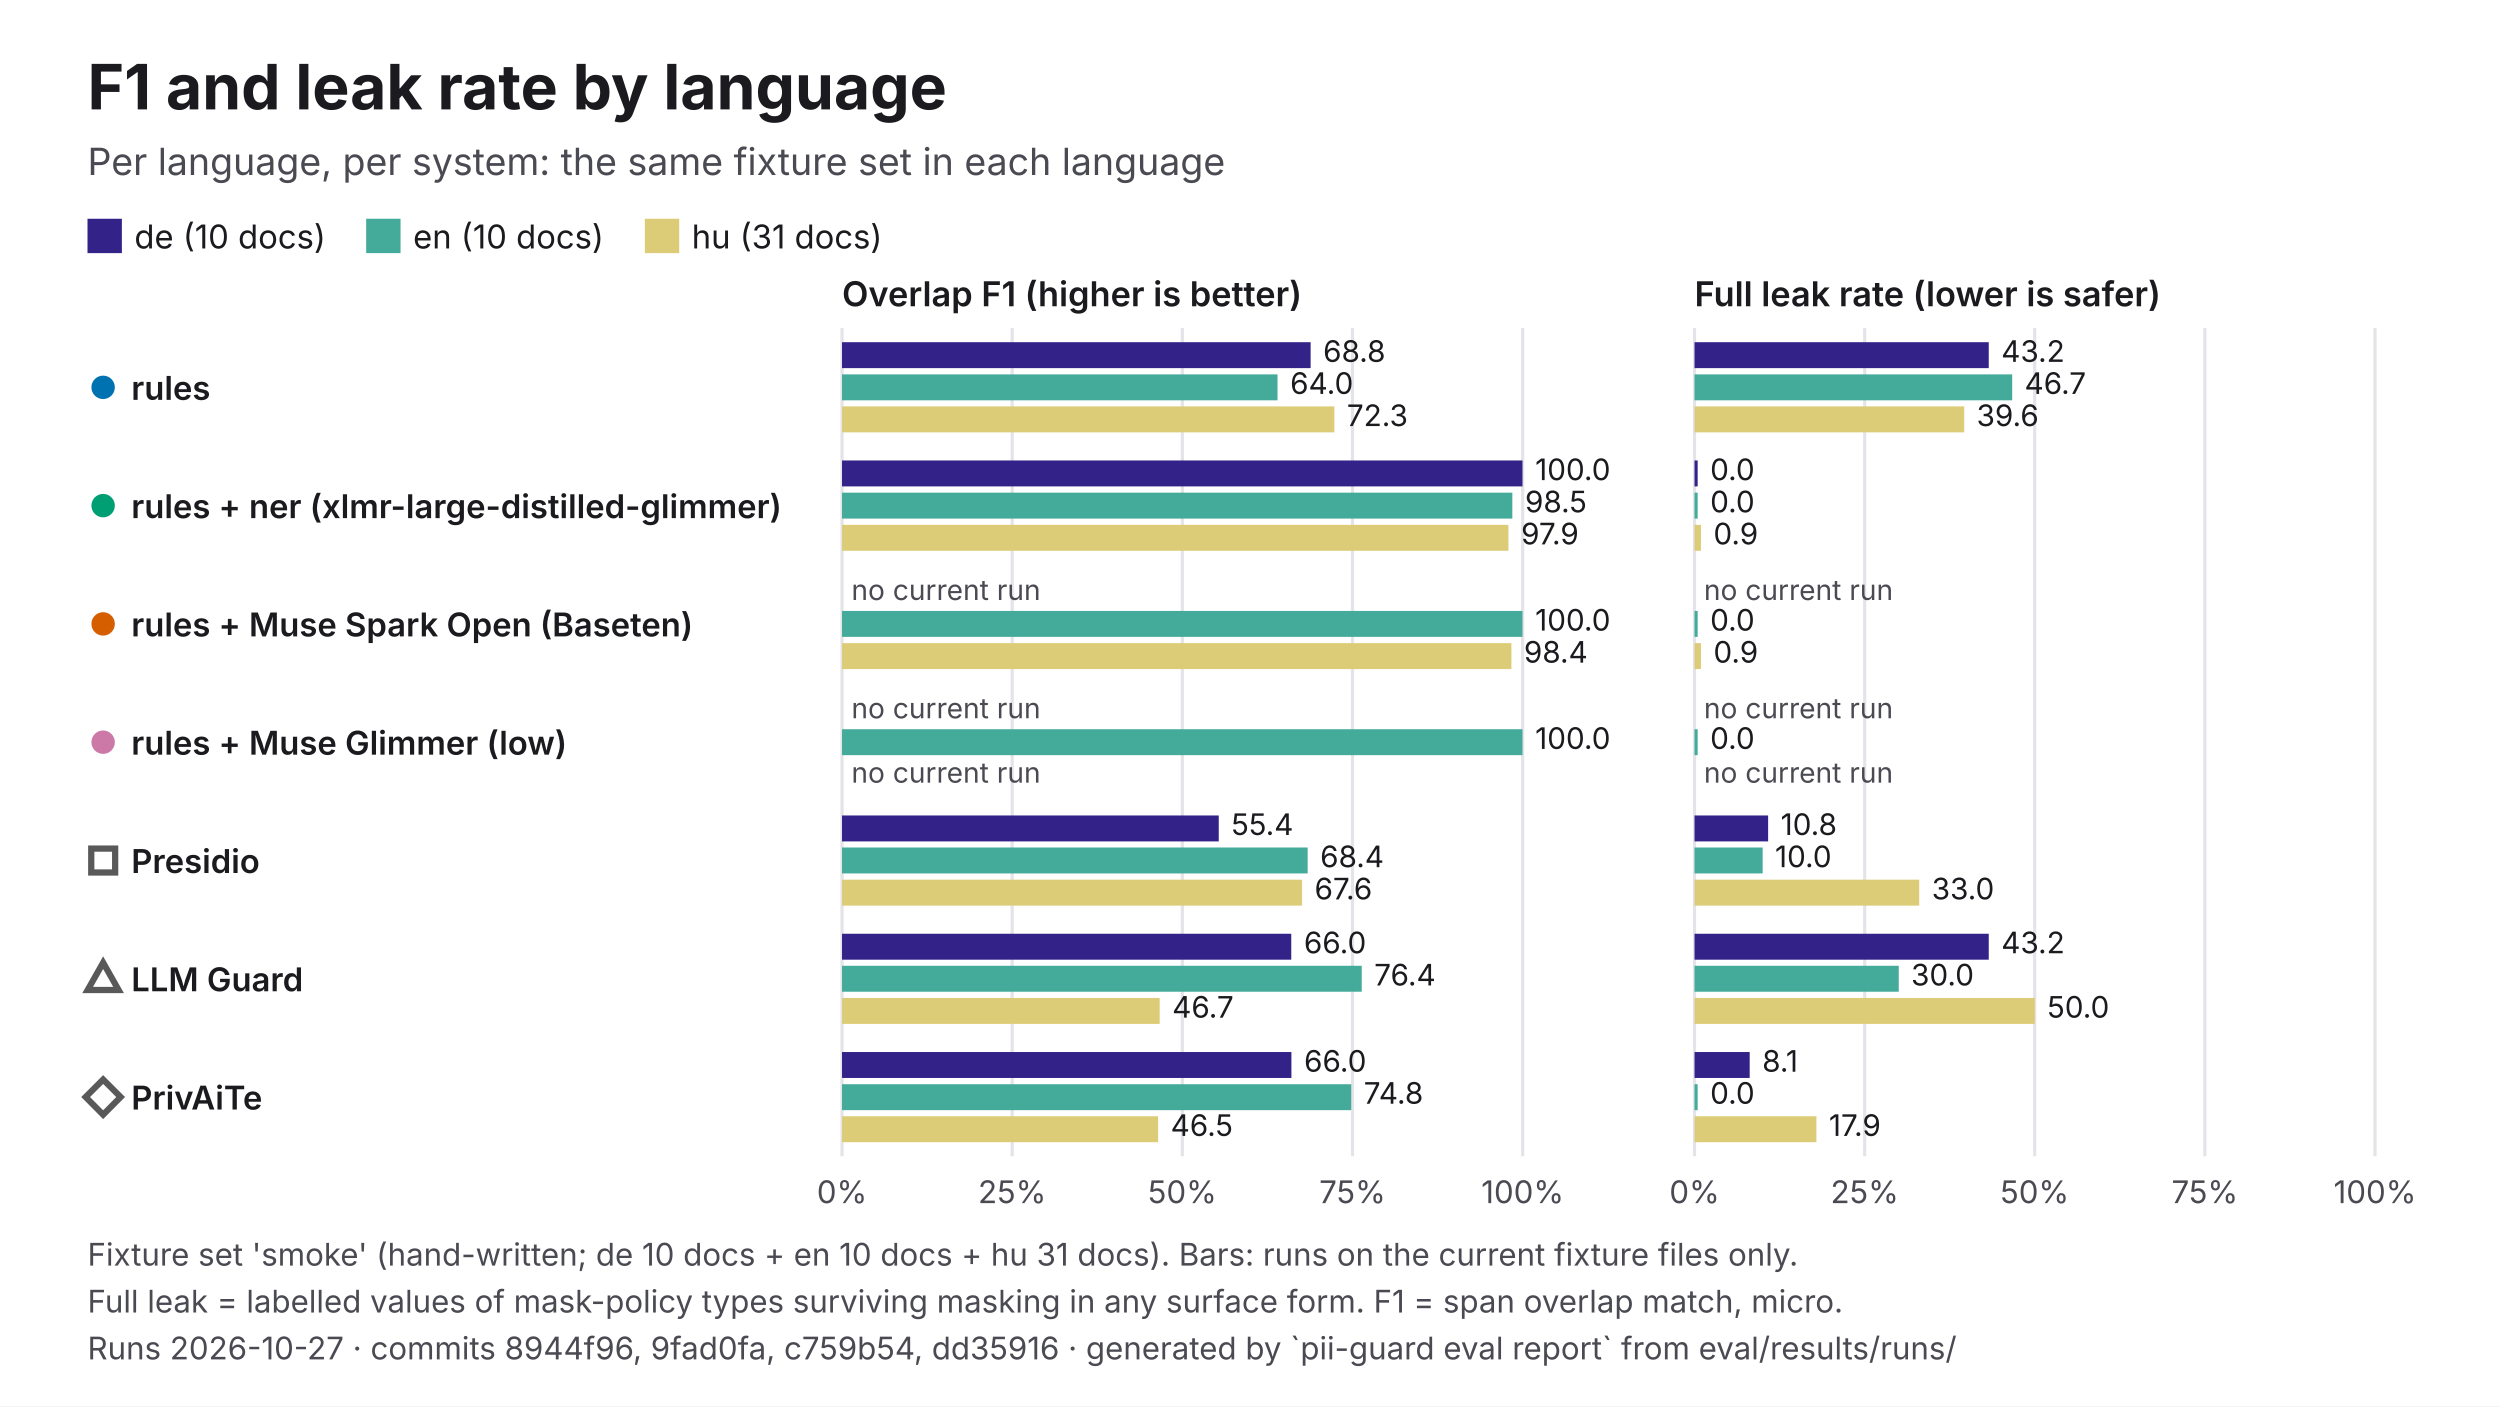
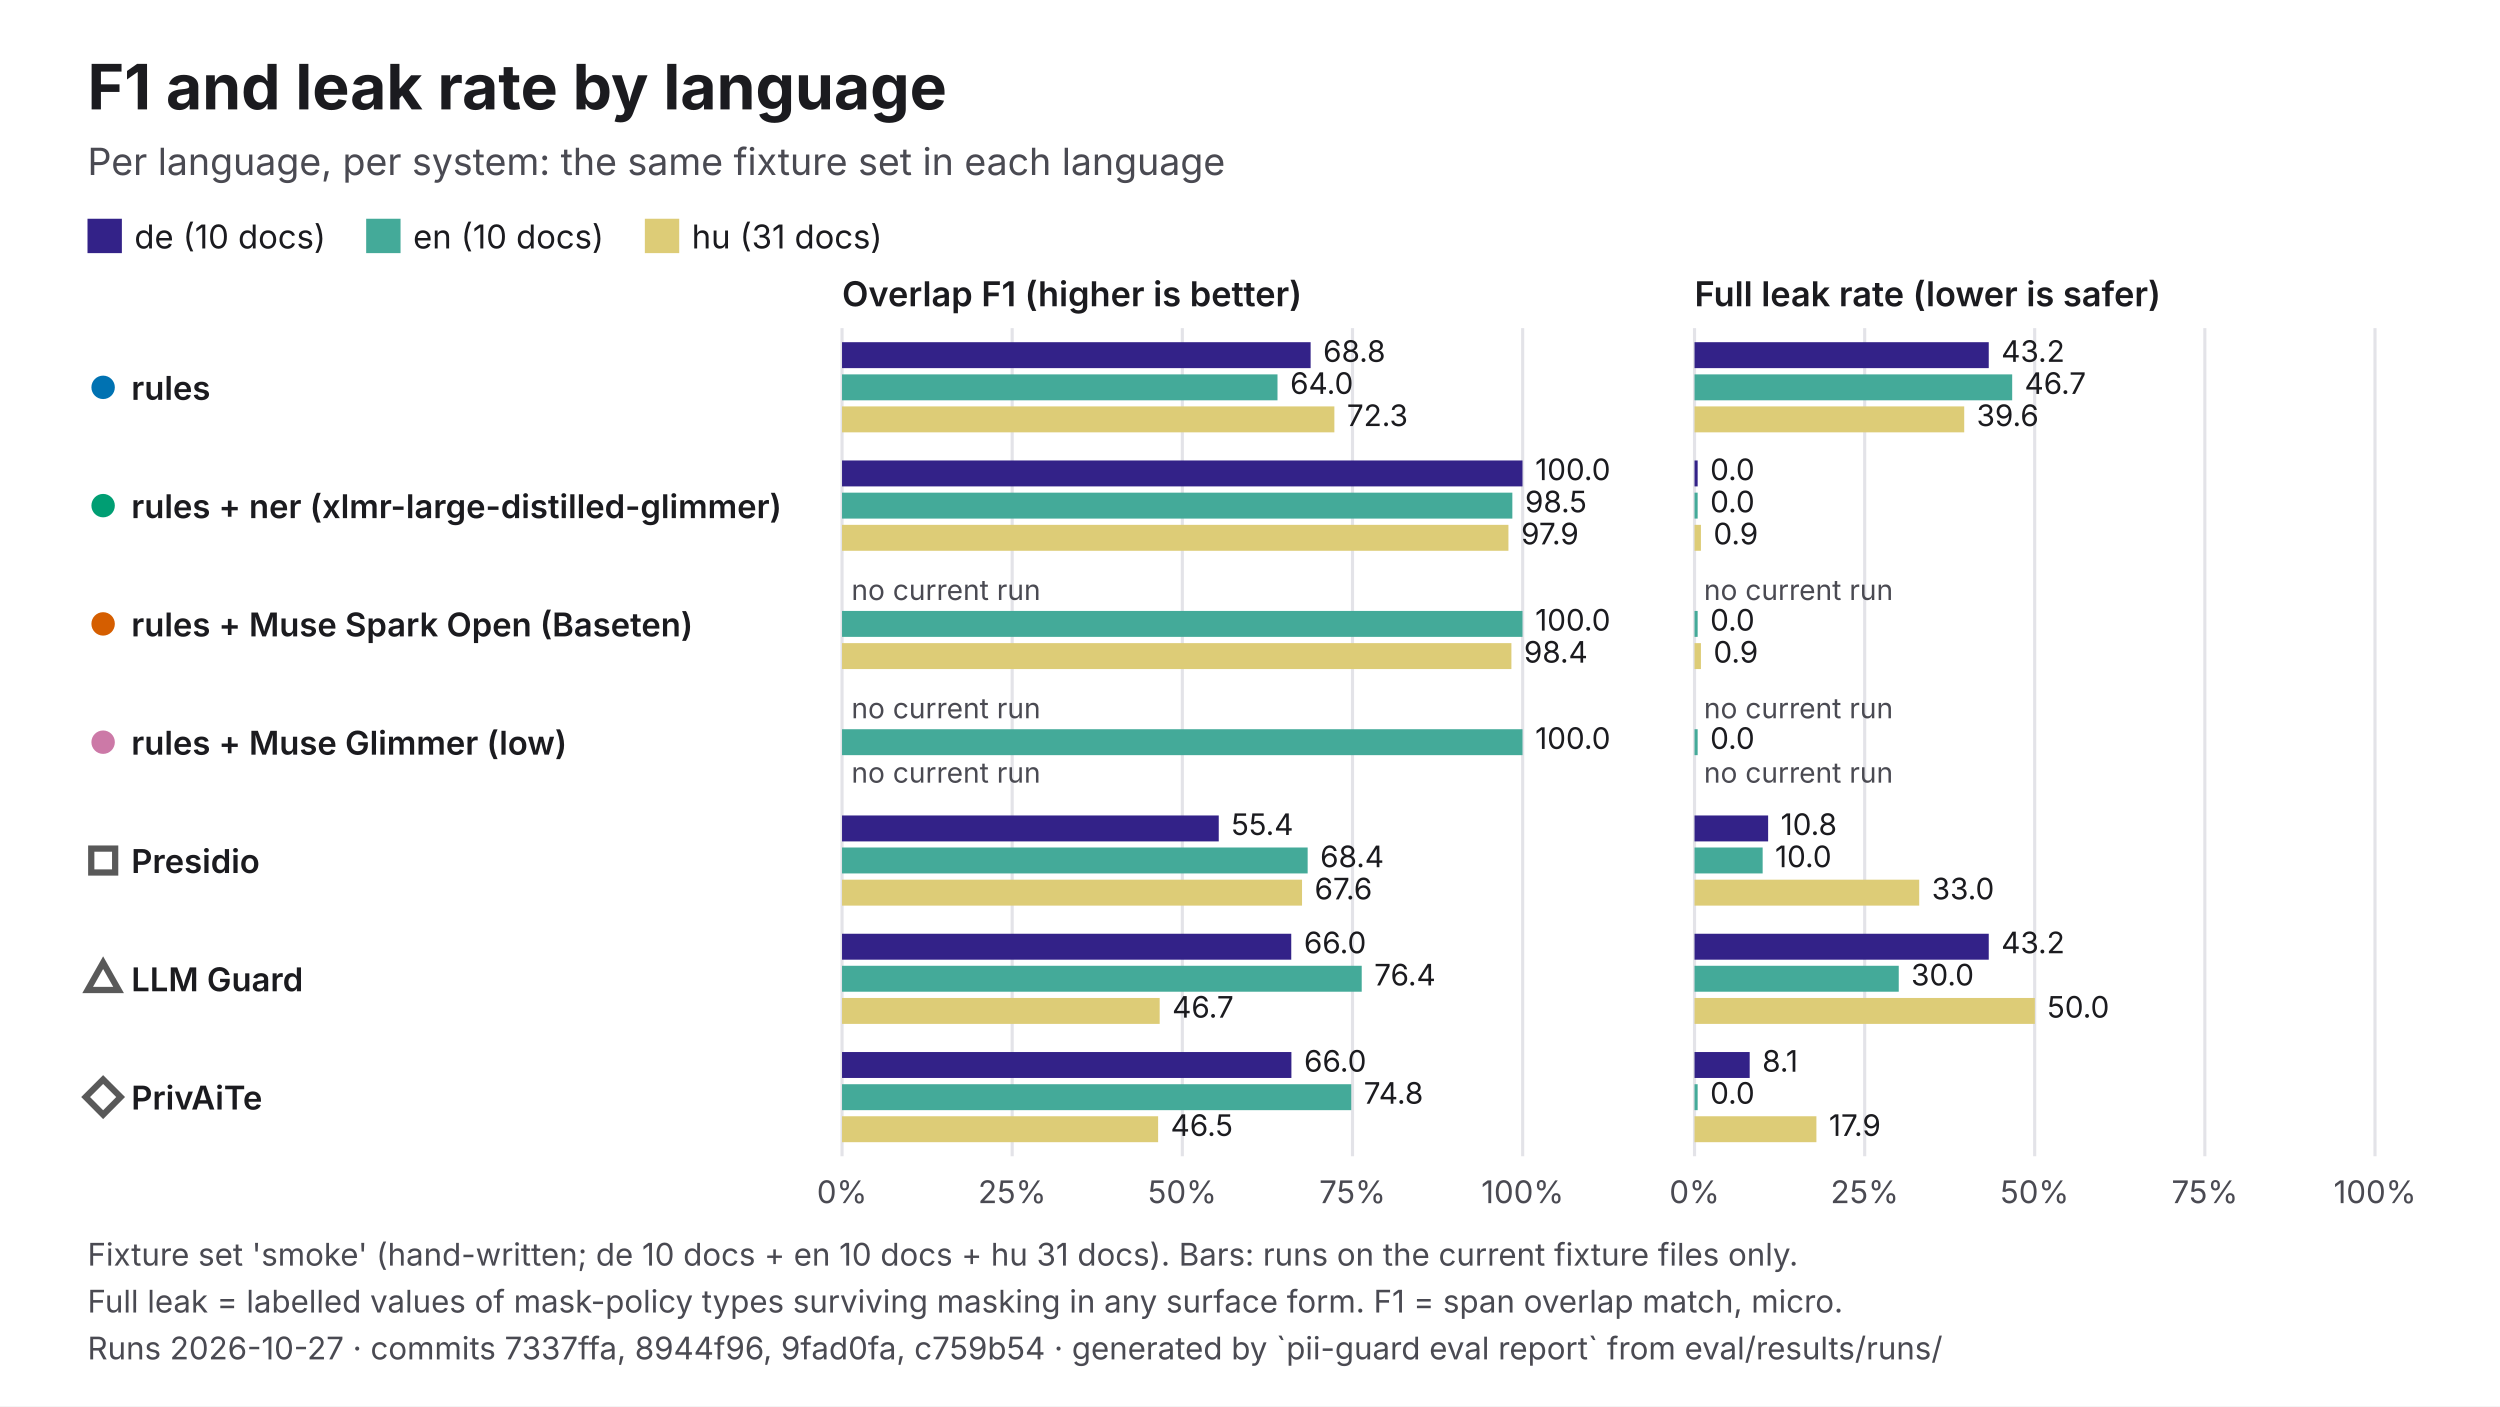
<svg xmlns="http://www.w3.org/2000/svg" viewBox="0 0 1600 900" width="1600" height="900" role="img" aria-labelledby="t d" font-family="Inter, 'Helvetica Neue', Helvetica, Arial, sans-serif">
  <rect width="1600" height="900" fill="#FFFFFF" />
  <text x="56" y="70" font-size="40" fill="#1B1B1F" font-weight="700">F1 and leak rate by language</text>
  <text x="56" y="112" font-size="24" fill="#4A4A52">Per language, per system: the same fixture set in each language</text>
  <rect x="56" y="140" width="22" height="22" fill="#332288" />
  <text x="86" y="159" font-size="21" fill="#1B1B1F">de (10 docs)</text>
  <rect x="234.35" y="140" width="22" height="22" fill="#44AA99" />
  <text x="264.4" y="159" font-size="21" fill="#1B1B1F">en (10 docs)</text>
  <rect x="412.7" y="140" width="22" height="22" fill="#DDCC77" />
  <text x="442.7" y="159" font-size="21" fill="#1B1B1F">hu (31 docs)</text>
  <text x="538.9" y="196" font-size="22" fill="#1B1B1F" font-weight="600">Overlap F1 (higher is better)</text>
  <line x1="538.9" y1="210" x2="538.9" y2="740" stroke="#E3E3E8" stroke-width="2" />
  <text x="538.9" y="770" font-size="20" fill="#4A4A52" text-anchor="middle">0%</text>
  <line x1="647.8" y1="210" x2="647.8" y2="740" stroke="#E3E3E8" stroke-width="2" />
  <text x="647.8" y="770" font-size="20" fill="#4A4A52" text-anchor="middle">25%</text>
  <line x1="756.7" y1="210" x2="756.7" y2="740" stroke="#E3E3E8" stroke-width="2" />
  <text x="756.7" y="770" font-size="20" fill="#4A4A52" text-anchor="middle">50%</text>
  <line x1="865.6" y1="210" x2="865.6" y2="740" stroke="#E3E3E8" stroke-width="2" />
  <text x="865.6" y="770" font-size="20" fill="#4A4A52" text-anchor="middle">75%</text>
  <line x1="974.5" y1="210" x2="974.5" y2="740" stroke="#E3E3E8" stroke-width="2" />
  <text x="974.5" y="770" font-size="20" fill="#4A4A52" text-anchor="middle">100%</text>
  <text x="1084.5" y="196" font-size="22" fill="#1B1B1F" font-weight="600">Full leak rate (lower is safer)</text>
  <line x1="1084.5" y1="210" x2="1084.5" y2="740" stroke="#E3E3E8" stroke-width="2" />
  <text x="1084.5" y="770" font-size="20" fill="#4A4A52" text-anchor="middle">0%</text>
  <line x1="1193.4" y1="210" x2="1193.4" y2="740" stroke="#E3E3E8" stroke-width="2" />
  <text x="1193.4" y="770" font-size="20" fill="#4A4A52" text-anchor="middle">25%</text>
  <line x1="1302.2" y1="210" x2="1302.2" y2="740" stroke="#E3E3E8" stroke-width="2" />
  <text x="1302.2" y="770" font-size="20" fill="#4A4A52" text-anchor="middle">50%</text>
  <line x1="1411.1" y1="210" x2="1411.1" y2="740" stroke="#E3E3E8" stroke-width="2" />
  <text x="1411.1" y="770" font-size="20" fill="#4A4A52" text-anchor="middle">75%</text>
  <line x1="1520" y1="210" x2="1520" y2="740" stroke="#E3E3E8" stroke-width="2" />
  <text x="1520" y="770" font-size="20" fill="#4A4A52" text-anchor="middle">100%</text>
  <circle cx="66" cy="247.9" r="9" fill="#0072B2" stroke="#FFFFFF" stroke-width="3" />
  <text x="84" y="255.9" font-size="21" fill="#1B1B1F" font-weight="600">rules</text>
  <rect x="538.9" y="219" width="299.9" height="16.6" fill="#332288" />
  <text x="846.8" y="231.6" font-size="19" fill="#1B1B1F">68.8</text>
  <rect x="1084.5" y="219" width="188.3" height="16.6" fill="#332288" />
  <text x="1280.8" y="231.6" font-size="19" fill="#1B1B1F">43.2</text>
  <rect x="538.9" y="239.6" width="278.7" height="16.6" fill="#44AA99" />
  <text x="825.7" y="252.1" font-size="19" fill="#1B1B1F">64.0</text>
  <rect x="1084.5" y="239.6" width="203.3" height="16.6" fill="#44AA99" />
  <text x="1295.7" y="252.1" font-size="19" fill="#1B1B1F">46.7</text>
  <rect x="538.9" y="260.1" width="315.1" height="16.6" fill="#DDCC77" />
  <text x="862" y="272.7" font-size="19" fill="#1B1B1F">72.3</text>
  <rect x="1084.5" y="260.1" width="172.6" height="16.6" fill="#DDCC77" />
  <text x="1265" y="272.7" font-size="19" fill="#1B1B1F">39.6</text>
  <circle cx="66" cy="323.6" r="9" fill="#009E73" stroke="#FFFFFF" stroke-width="3" />
  <text x="84" y="331.6" font-size="21" fill="#1B1B1F" font-weight="600">rules + ner (xlmr-large-distilled-glimmer)</text>
  <rect x="538.9" y="294.7" width="435.5" height="16.6" fill="#332288" />
  <text x="982.5" y="307.3" font-size="19" fill="#1B1B1F">100.0</text>
  <rect x="1084.5" y="294.7" width="2" height="16.6" fill="#332288" />
  <text x="1094.5" y="307.3" font-size="19" fill="#1B1B1F">0.0</text>
  <rect x="538.9" y="315.3" width="429" height="16.6" fill="#44AA99" />
  <text x="976" y="327.9" font-size="19" fill="#1B1B1F">98.5</text>
  <rect x="1084.5" y="315.3" width="2" height="16.6" fill="#44AA99" />
  <text x="1094.5" y="327.9" font-size="19" fill="#1B1B1F">0.0</text>
  <rect x="538.9" y="335.9" width="426.5" height="16.6" fill="#DDCC77" />
  <text x="973.5" y="348.4" font-size="19" fill="#1B1B1F">97.9</text>
  <rect x="1084.5" y="335.9" width="4.1" height="16.6" fill="#DDCC77" />
  <text x="1096.6" y="348.4" font-size="19" fill="#1B1B1F">0.9</text>
  <circle cx="66" cy="399.3" r="9" fill="#D55E00" stroke="#FFFFFF" stroke-width="3" />
  <text x="84" y="407.3" font-size="21" fill="#1B1B1F" font-weight="600">rules + Muse Spark Open (Baseten)</text>
  <text x="544.9" y="384" font-size="18" fill="#4A4A52">no current run</text>
  <text x="1090.5" y="384" font-size="18" fill="#4A4A52">no current run</text>
  <rect x="538.9" y="391" width="435.5" height="16.6" fill="#44AA99" />
  <text x="982.5" y="403.6" font-size="19" fill="#1B1B1F">100.0</text>
  <rect x="1084.5" y="391" width="2" height="16.6" fill="#44AA99" />
  <text x="1094.5" y="403.6" font-size="19" fill="#1B1B1F">0.0</text>
  <rect x="538.9" y="411.6" width="428.4" height="16.6" fill="#DDCC77" />
  <text x="975.3" y="424.1" font-size="19" fill="#1B1B1F">98.4</text>
  <rect x="1084.5" y="411.6" width="4.1" height="16.6" fill="#DDCC77" />
  <text x="1096.6" y="424.1" font-size="19" fill="#1B1B1F">0.9</text>
  <circle cx="66" cy="475" r="9" fill="#CC79A7" stroke="#FFFFFF" stroke-width="3" />
  <text x="84" y="483" font-size="21" fill="#1B1B1F" font-weight="600">rules + Muse Glimmer (low)</text>
  <text x="544.9" y="459.7" font-size="18" fill="#4A4A52">no current run</text>
  <text x="1090.5" y="459.7" font-size="18" fill="#4A4A52">no current run</text>
  <rect x="538.9" y="466.7" width="435.5" height="16.6" fill="#44AA99" />
  <text x="982.5" y="479.3" font-size="19" fill="#1B1B1F">100.0</text>
  <rect x="1084.5" y="466.7" width="2" height="16.6" fill="#44AA99" />
  <text x="1094.5" y="479.3" font-size="19" fill="#1B1B1F">0.0</text>
  <text x="544.9" y="500.9" font-size="18" fill="#4A4A52">no current run</text>
  <text x="1090.5" y="500.9" font-size="18" fill="#4A4A52">no current run</text>
  <rect x="58.4" y="543.1" width="15.3" height="15.3" fill="#FFFFFF" stroke="#595959" stroke-width="4" />
  <text x="84" y="558.7" font-size="21" fill="#1B1B1F" font-weight="600">Presidio</text>
  <rect x="538.9" y="521.9" width="241.1" height="16.6" fill="#332288" />
  <text x="788" y="534.4" font-size="19" fill="#1B1B1F">55.4</text>
  <rect x="1084.5" y="521.9" width="47.1" height="16.6" fill="#332288" />
  <text x="1139.6" y="534.4" font-size="19" fill="#1B1B1F">10.8</text>
  <rect x="538.9" y="542.4" width="298" height="16.6" fill="#44AA99" />
  <text x="844.9" y="555" font-size="19" fill="#1B1B1F">68.4</text>
  <rect x="1084.5" y="542.4" width="43.6" height="16.6" fill="#44AA99" />
  <text x="1136" y="555" font-size="19" fill="#1B1B1F">10.0</text>
  <rect x="538.9" y="563" width="294.4" height="16.6" fill="#DDCC77" />
  <text x="841.3" y="575.6" font-size="19" fill="#1B1B1F">67.6</text>
  <rect x="1084.5" y="563" width="143.8" height="16.6" fill="#DDCC77" />
  <text x="1236.3" y="575.6" font-size="19" fill="#1B1B1F">33.0</text>
  <polygon points="66,616.1 75.9,633.6 56.1,633.6" fill="#FFFFFF" stroke="#595959" stroke-width="4" />
  <text x="84" y="634.4" font-size="21" fill="#1B1B1F" font-weight="600">LLM Guard</text>
  <rect x="538.9" y="597.6" width="287.5" height="16.6" fill="#332288" />
  <text x="834.5" y="610.1" font-size="19" fill="#1B1B1F">66.0</text>
  <rect x="1084.5" y="597.6" width="188.3" height="16.6" fill="#332288" />
  <text x="1280.8" y="610.1" font-size="19" fill="#1B1B1F">43.2</text>
  <rect x="538.9" y="618.1" width="332.6" height="16.6" fill="#44AA99" />
  <text x="879.5" y="630.7" font-size="19" fill="#1B1B1F">76.4</text>
  <rect x="1084.5" y="618.1" width="130.7" height="16.6" fill="#44AA99" />
  <text x="1223.1" y="630.7" font-size="19" fill="#1B1B1F">30.0</text>
  <rect x="538.9" y="638.7" width="203.3" height="16.6" fill="#DDCC77" />
  <text x="750.2" y="651.3" font-size="19" fill="#1B1B1F">46.7</text>
  <rect x="1084.5" y="638.7" width="217.8" height="16.6" fill="#DDCC77" />
  <text x="1310.2" y="651.3" font-size="19" fill="#1B1B1F">50.0</text>
  <polygon points="66,690.9 77.2,702.1 66,713.4 54.8,702.1" fill="#FFFFFF" stroke="#595959" stroke-width="4" />
  <text x="84" y="710.1" font-size="21" fill="#1B1B1F" font-weight="600">PrivAiTe</text>
  <rect x="538.9" y="673.3" width="287.6" height="16.6" fill="#332288" />
  <text x="834.6" y="685.9" font-size="19" fill="#1B1B1F">66.0</text>
  <rect x="1084.5" y="673.3" width="35.3" height="16.6" fill="#332288" />
  <text x="1127.8" y="685.9" font-size="19" fill="#1B1B1F">8.1</text>
  <rect x="538.9" y="693.9" width="325.9" height="16.6" fill="#44AA99" />
  <text x="872.8" y="706.4" font-size="19" fill="#1B1B1F">74.8</text>
  <rect x="1084.5" y="693.9" width="2" height="16.6" fill="#44AA99" />
  <text x="1094.5" y="706.4" font-size="19" fill="#1B1B1F">0.0</text>
  <rect x="538.9" y="714.4" width="202.3" height="16.6" fill="#DDCC77" />
  <text x="749.2" y="727" font-size="19" fill="#1B1B1F">46.5</text>
  <rect x="1084.5" y="714.4" width="78" height="16.6" fill="#DDCC77" />
  <text x="1170.5" y="727" font-size="19" fill="#1B1B1F">17.9</text>
  <text x="56" y="810" font-size="20" fill="#4A4A52">Fixture set 'smoke' (hand-written; de 10 docs + en 10 docs + hu 31 docs). Bars: runs on the current fixture files only.</text>
  <text x="56" y="840" font-size="20" fill="#4A4A52">Full leak = labelled values of mask-policy types surviving masking in any surface form. F1 = span overlap match, micro.</text>
-   <text x="56" y="870" font-size="20" fill="#4A4A52">Runs 2026-10-27 · commits 8944f96, 9fad0fa, c759b54, dd35916 · generated by `pii-guard eval report` from eval/results/runs/</text>
+   <text x="56" y="870" font-size="20" fill="#4A4A52">Runs 2026-10-27 · commits 7337ffa, 8944f96, 9fad0fa, c759b54 · generated by `pii-guard eval report` from eval/results/runs/</text>
</svg>
